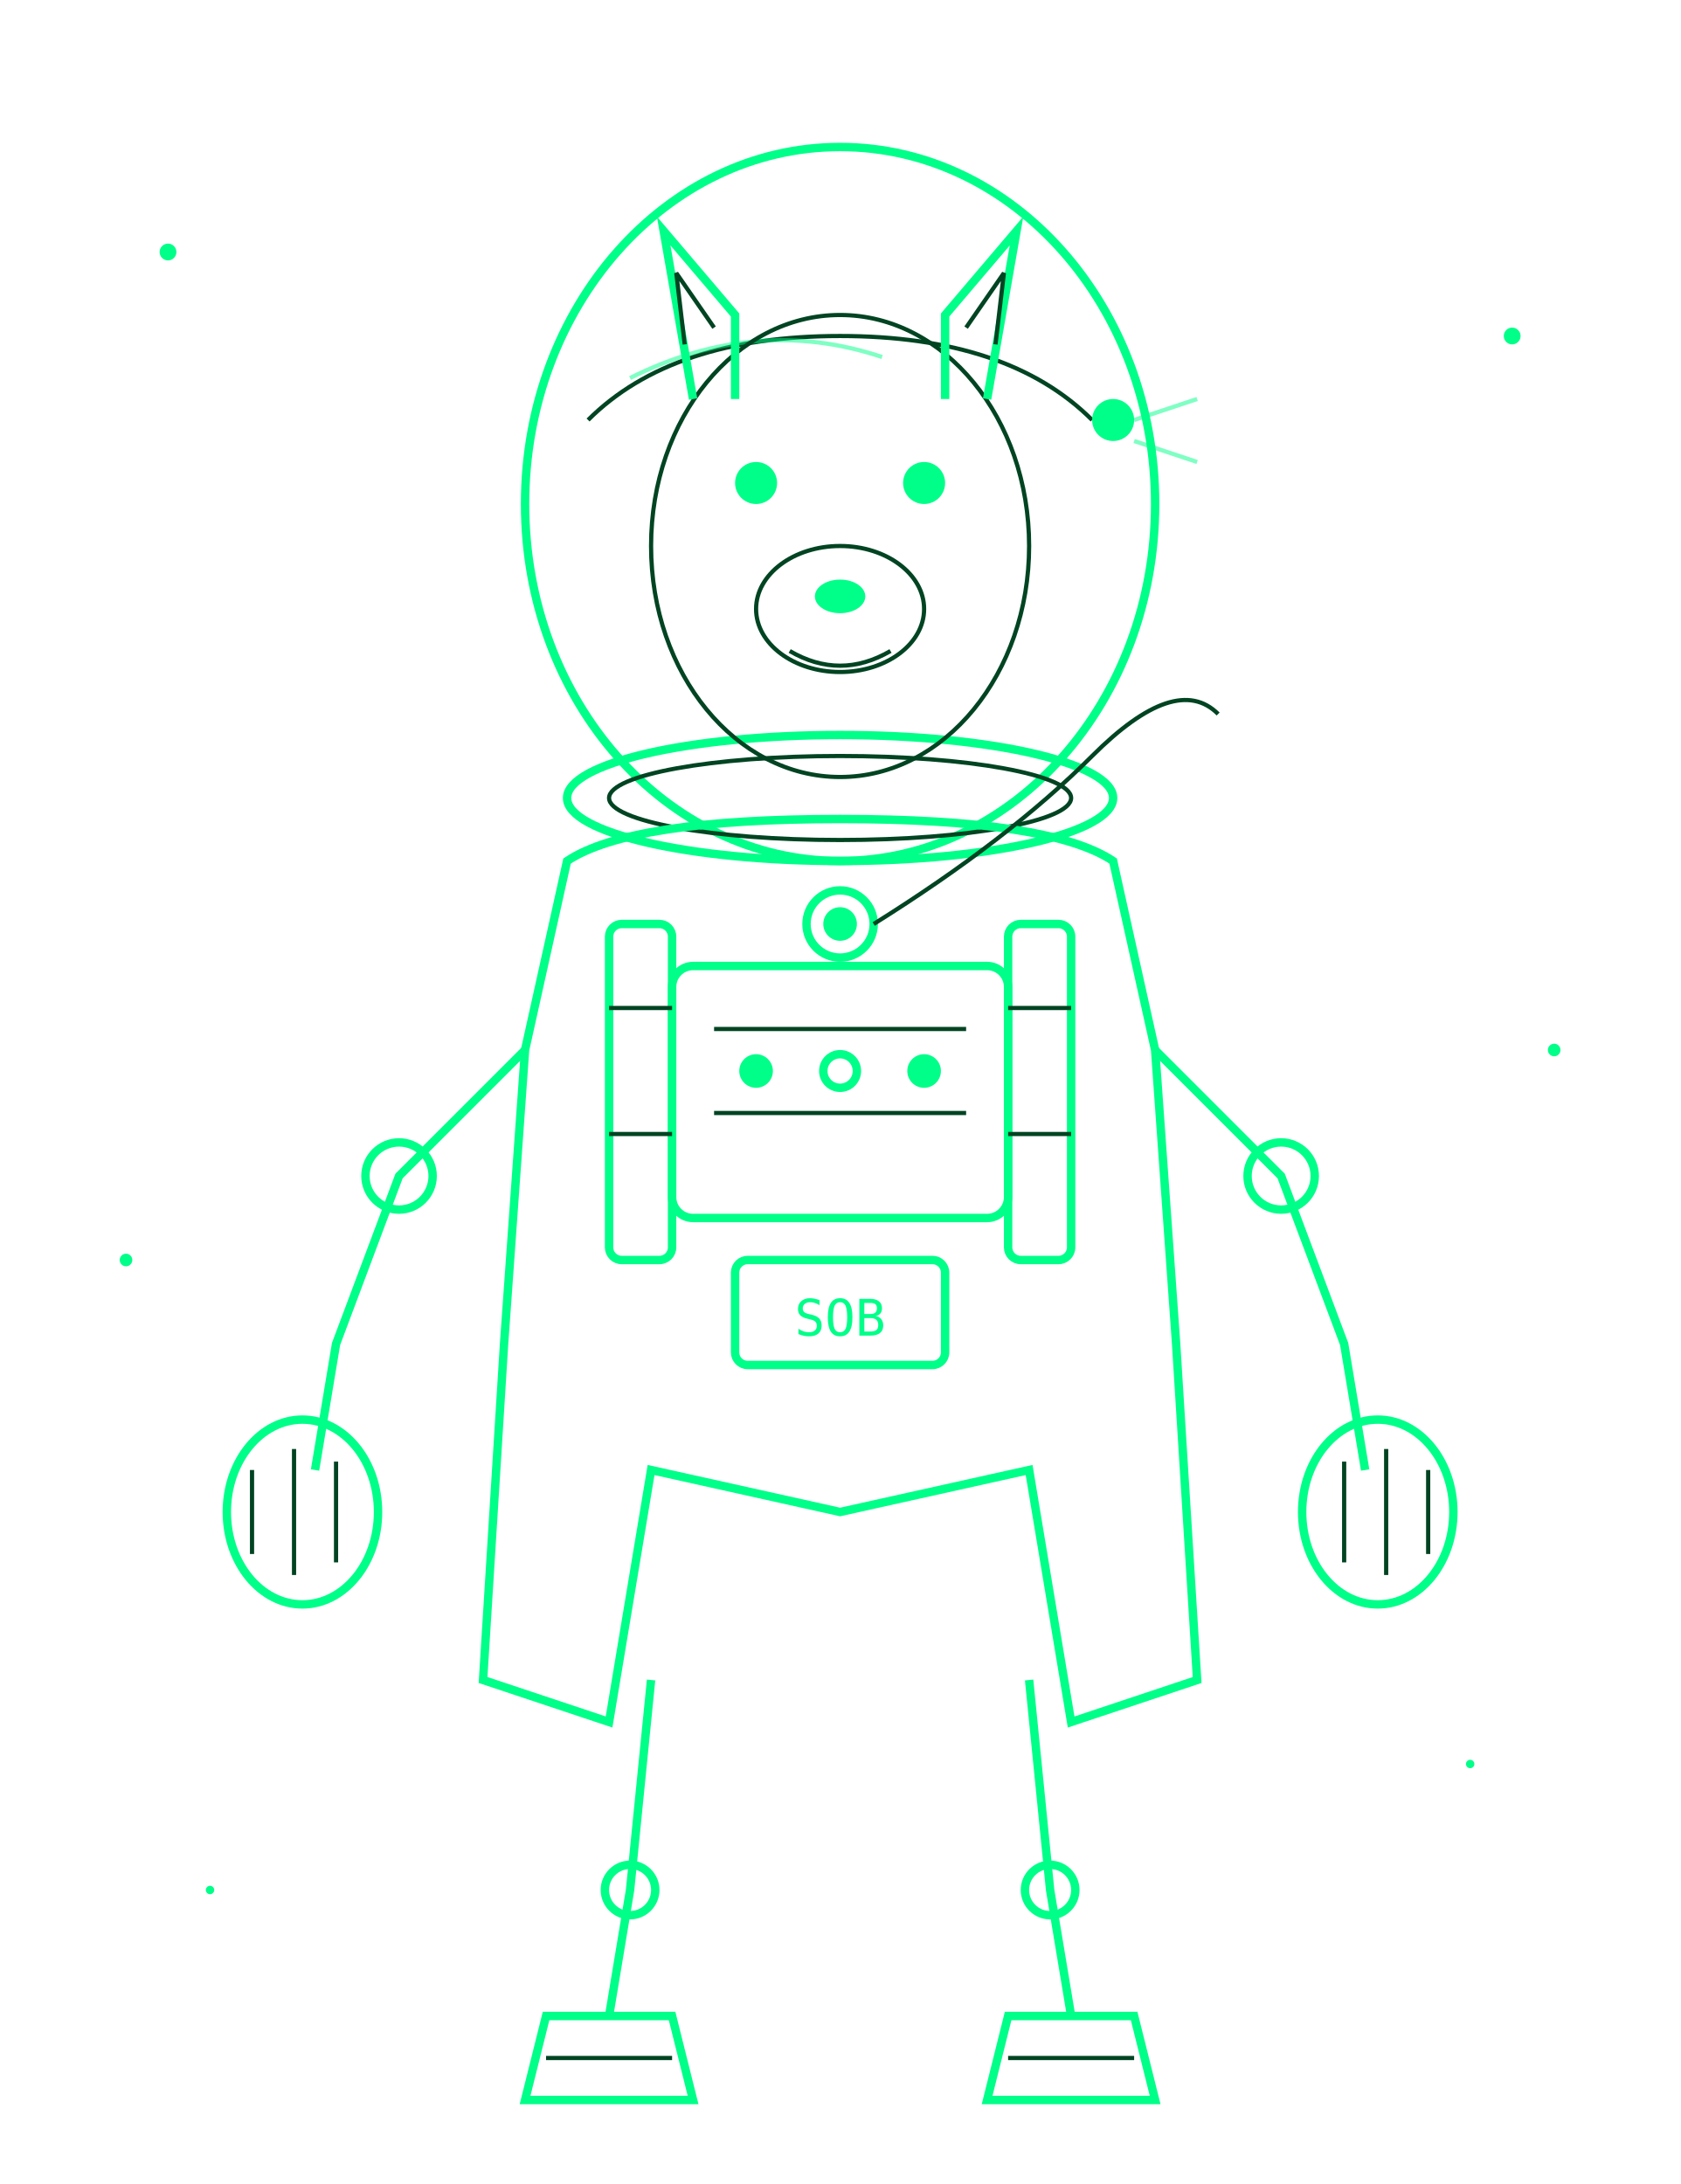
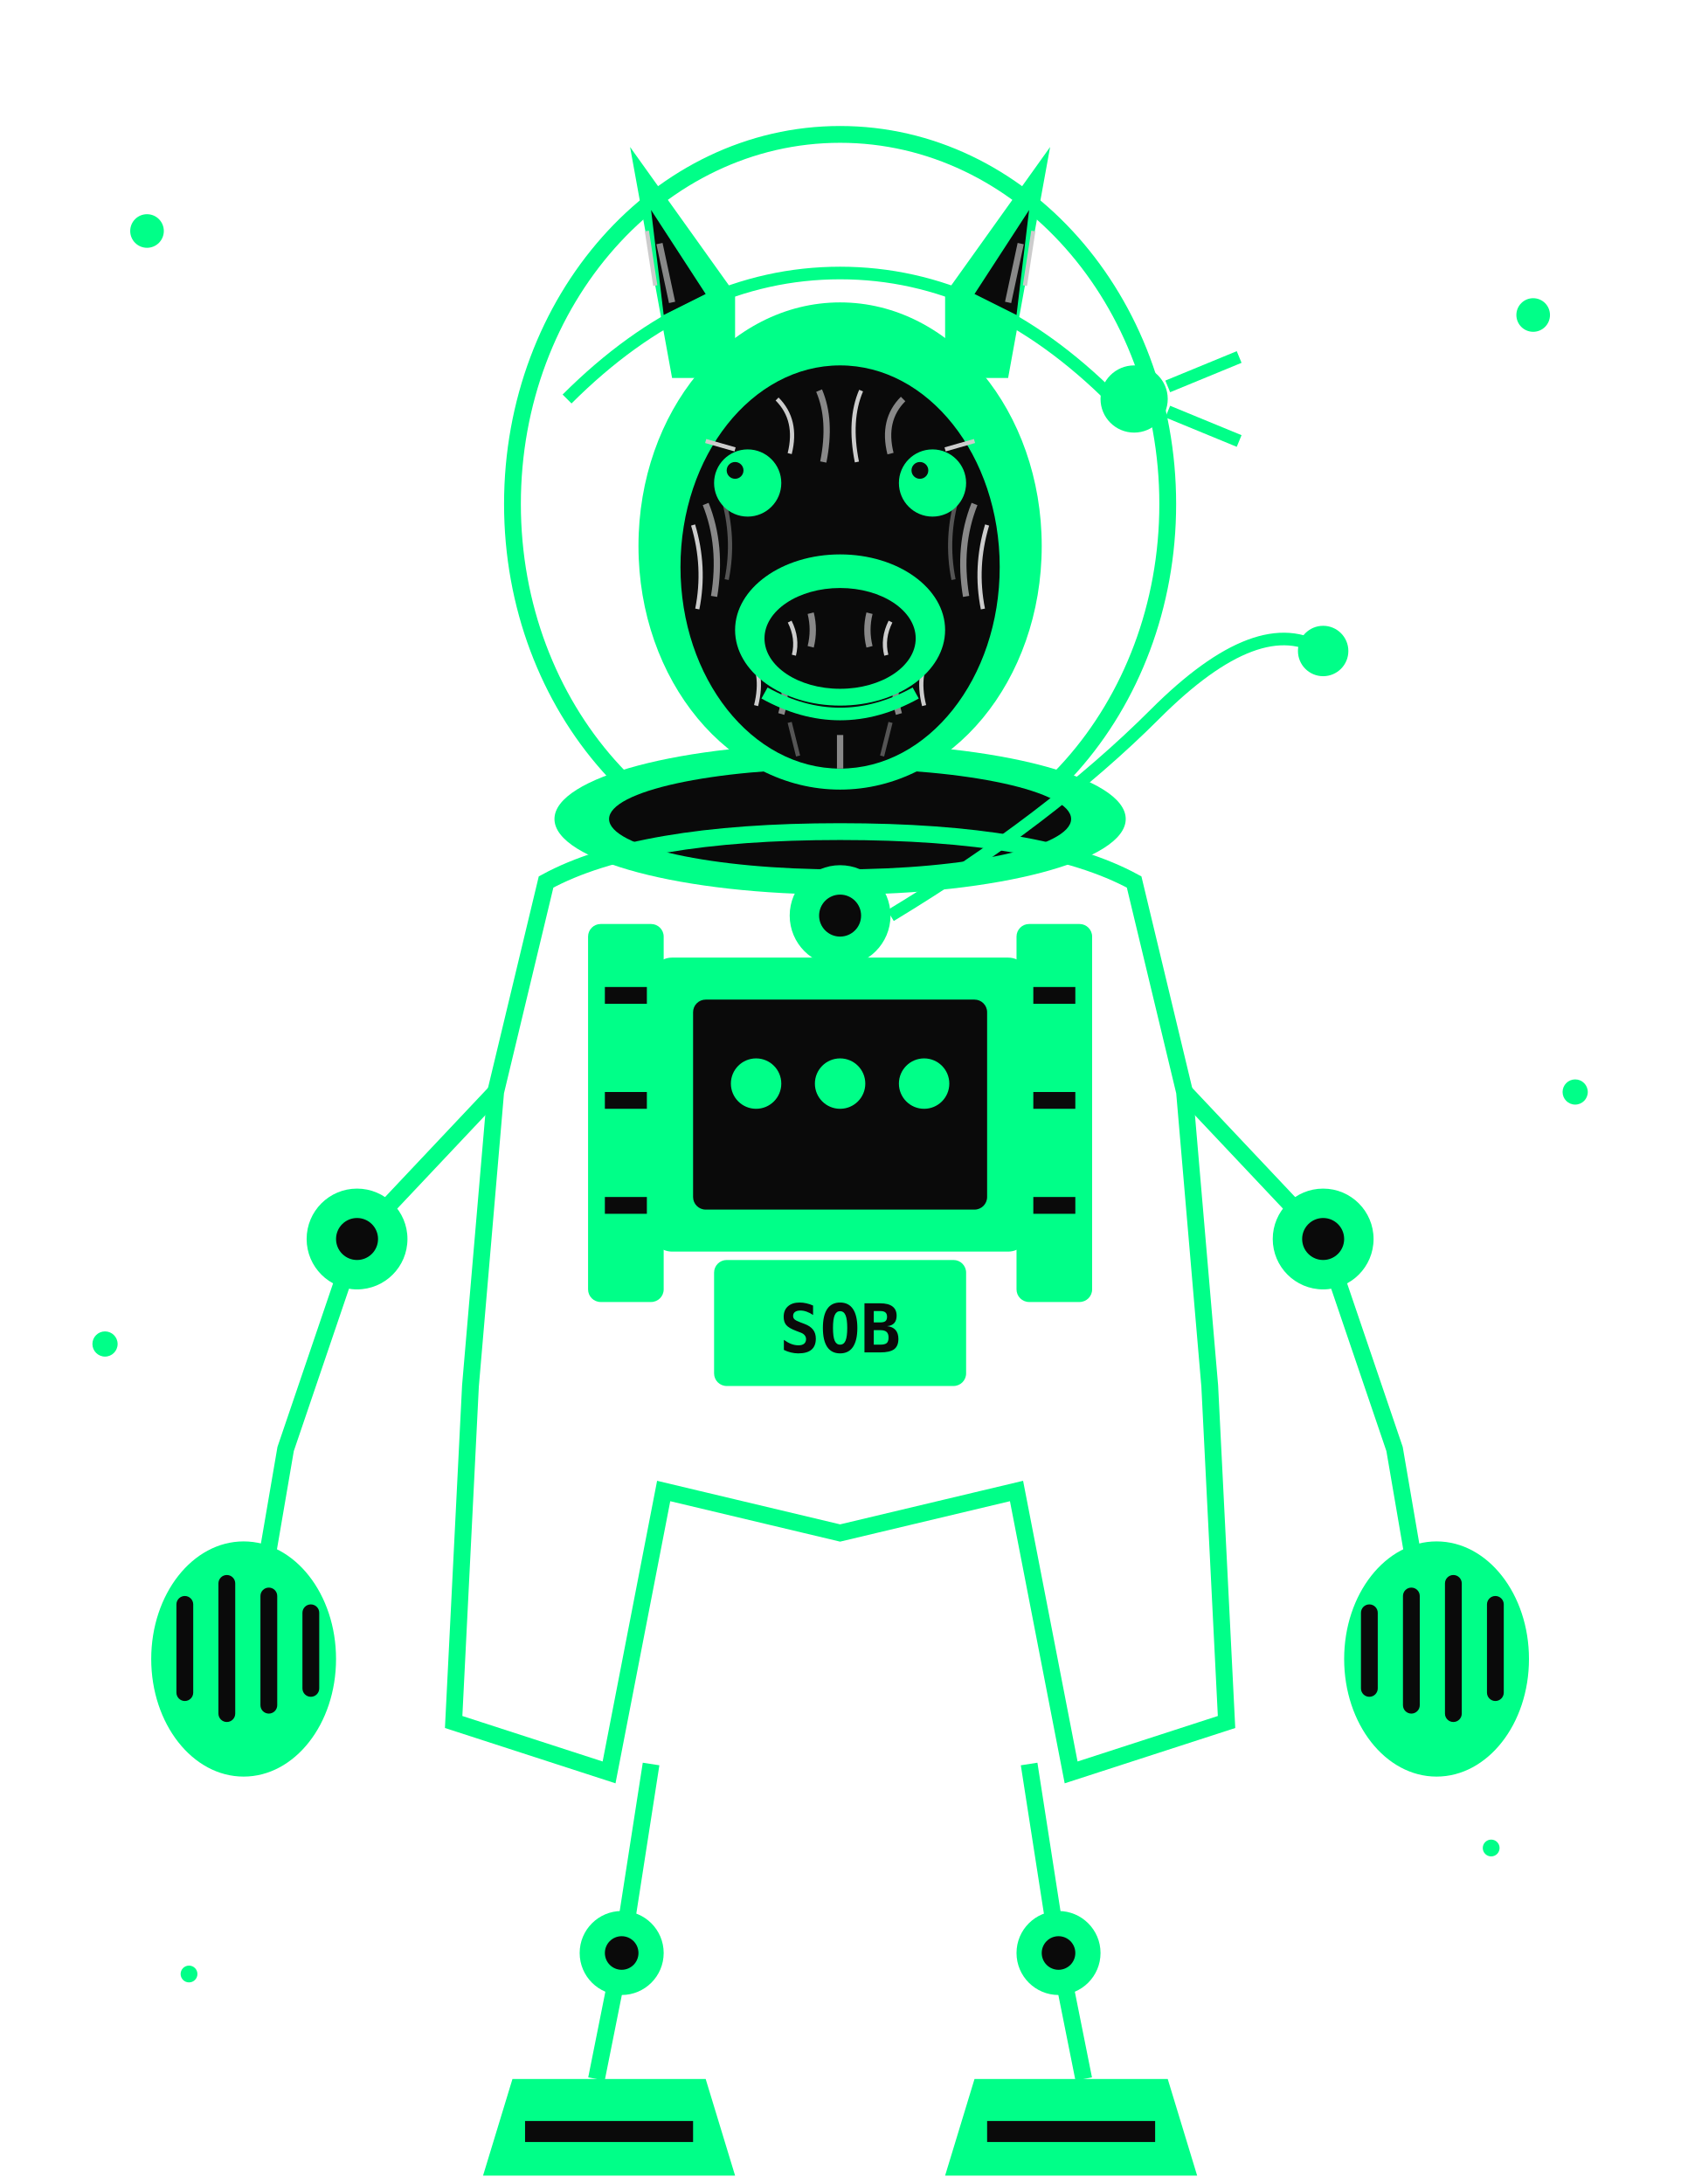
<svg xmlns="http://www.w3.org/2000/svg" viewBox="0 0 400 520" fill="none">
  <style>
-     .stroke { stroke: #00ff88; stroke-width: 2; fill: none; }
+     .stroke { stroke: #00ff88; stroke-width: 3; fill: none; }
    .fill { fill: #00ff88; }
-     .dim { stroke: #004422; stroke-width: 1; fill: none; }
-     .glow { stroke: #00ff88; stroke-width: 1; fill: none; opacity: 0.5; }
+     .bold { stroke: #00ff88; stroke-width: 4; fill: none; }
+     .solid { fill: #00ff88; stroke: none; }
+     .fur { stroke: #888888; stroke-width: 1.5; fill: none; }
+     .fur-light { stroke: #cccccc; stroke-width: 1; fill: none; }
+     .fur-dim { stroke: #555555; stroke-width: 1; fill: none; }
  </style>
-   <ellipse class="stroke" cx="200" cy="120" rx="75" ry="85" />
-   <path class="dim" d="M140 100 Q160 80 200 80 Q240 80 260 100" />
-   <path class="glow" d="M150 90 Q180 75 210 85" />
-   <ellipse class="stroke" cx="200" cy="190" rx="65" ry="15" />
-   <ellipse class="dim" cx="200" cy="190" rx="55" ry="10" />
-   <ellipse class="dim" cx="200" cy="130" rx="45" ry="55" />
-   <path class="stroke" d="M165 95 L158 55 L175 75 L175 95" />
-   <path class="stroke" d="M235 95 L242 55 L225 75 L225 95" />
-   <path class="dim" d="M163 82 L161 65 L170 78" />
-   <path class="dim" d="M237 82 L239 65 L230 78" />
-   <circle class="fill" cx="180" cy="115" r="5" />
-   <circle class="fill" cx="220" cy="115" r="5" />
-   <ellipse class="dim" cx="200" cy="145" rx="20" ry="15" />
-   <ellipse class="fill" cx="200" cy="142" rx="6" ry="4" />
-   <path class="dim" d="M188 155 Q200 162 212 155" />
-   <path class="stroke" d="     M135 205     L125 250     L120 320     L115 400     L145 410     L155 350     L200 360     L245 350     L255 410     L285 400     L280 320     L275 250     L265 205     Q250 195 200 195     Q150 195 135 205     Z   " />
-   <rect class="stroke" x="160" y="230" width="80" height="60" rx="5" />
-   <path class="dim" d="M170 245 L230 245" />
-   <path class="dim" d="M170 265 L230 265" />
-   <circle class="fill" cx="180" cy="255" r="4" />
-   <circle class="stroke" cx="200" cy="255" r="4" />
-   <circle class="fill" cx="220" cy="255" r="4" />
-   <rect class="stroke" x="175" y="300" width="50" height="25" rx="3" />
-   <text x="200" y="318" text-anchor="middle" class="fill" font-family="monospace" font-size="12">SOB</text>
-   <rect class="stroke" x="145" y="220" width="15" height="80" rx="3" />
-   <rect class="stroke" x="240" y="220" width="15" height="80" rx="3" />
-   <path class="dim" d="M145 240 L160 240" />
-   <path class="dim" d="M145 270 L160 270" />
-   <path class="dim" d="M240 240 L255 240" />
-   <path class="dim" d="M240 270 L255 270" />
-   <path class="stroke" d="     M125 250     L95 280     L80 320     L75 350   " />
-   <ellipse class="stroke" cx="72" cy="360" rx="18" ry="22" />
-   <path class="dim" d="M60 350 L60 370" />
-   <path class="dim" d="M70 345 L70 375" />
-   <path class="dim" d="M80 348 L80 372" />
-   <path class="stroke" d="     M275 250     L305 280     L320 320     L325 350   " />
-   <ellipse class="stroke" cx="328" cy="360" rx="18" ry="22" />
-   <path class="dim" d="M340 350 L340 370" />
-   <path class="dim" d="M330 345 L330 375" />
-   <path class="dim" d="M320 348 L320 372" />
-   <circle class="stroke" cx="95" cy="280" r="8" />
-   <circle class="stroke" cx="305" cy="280" r="8" />
-   <path class="stroke" d="     M155 400     L150 450     L145 480   " />
-   <path class="stroke" d="     M130 480     L125 500     L165 500     L160 480     Z   " />
-   <path class="dim" d="M130 490 L160 490" />
-   <path class="stroke" d="     M245 400     L250 450     L255 480   " />
-   <path class="stroke" d="     M240 480     L235 500     L275 500     L270 480     Z   " />
-   <path class="dim" d="M240 490 L270 490" />
-   <circle class="stroke" cx="150" cy="450" r="6" />
-   <circle class="stroke" cx="250" cy="450" r="6" />
-   <circle class="stroke" cx="200" cy="220" r="8" />
-   <circle class="fill" cx="200" cy="220" r="4" />
-   <path class="dim" d="M208 220 Q240 200 260 180 Q280 160 290 170" />
-   <circle class="fill" cx="265" cy="100" r="5" />
-   <path class="glow" d="M270 100 L285 95 M270 105 L285 110" />
-   <circle class="fill" cx="40" cy="60" r="2" />
-   <circle class="fill" cx="360" cy="80" r="2" />
-   <circle class="fill" cx="30" cy="300" r="1.5" />
-   <circle class="fill" cx="370" cy="250" r="1.5" />
-   <circle class="fill" cx="50" cy="450" r="1" />
-   <circle class="fill" cx="350" cy="420" r="1" />
+   <ellipse class="bold" cx="200" cy="120" rx="78" ry="88" />
+   <path class="stroke" d="M135 95 Q165 65 200 65 Q235 65 265 95" />
+   <ellipse class="solid" cx="200" cy="195" rx="68" ry="18" />
+   <ellipse style="fill:#0a0a0a" cx="200" cy="195" rx="55" ry="12" />
+   <path class="solid" d="M160 90 L150 35 L175 70 L175 90 Z" />
+   <path class="solid" d="M240 90 L250 35 L225 70 L225 90 Z" />
+   <path style="fill:#0a0a0a" d="M158 75 L155 50 L168 70 Z" />
+   <path style="fill:#0a0a0a" d="M242 75 L245 50 L232 70 Z" />
+   <path class="fur-light" d="M156 68 L154 55" />
+   <path class="fur" d="M160 72 L157 58" />
+   <path class="fur-light" d="M244 68 L246 55" />
+   <path class="fur" d="M240 72 L243 58" />
+   <ellipse class="solid" cx="200" cy="130" rx="48" ry="58" />
+   <ellipse style="fill:#0a0a0a" cx="200" cy="135" rx="38" ry="48" />
+   <path class="fur-light" d="M185 95 Q190 100 188 108" />
+   <path class="fur" d="M195 93 Q198 100 196 110" />
+   <path class="fur-light" d="M205 93 Q202 100 204 110" />
+   <path class="fur" d="M215 95 Q210 100 212 108" />
+   <path class="fur" d="M168 120 Q172 130 170 142" />
+   <path class="fur-dim" d="M172 118 Q175 128 173 138" />
+   <path class="fur-light" d="M165 125 Q168 135 166 145" />
+   <path class="fur" d="M232 120 Q228 130 230 142" />
+   <path class="fur-dim" d="M228 118 Q225 128 227 138" />
+   <path class="fur-light" d="M235 125 Q232 135 234 145" />
+   <path class="fur-light" d="M178 155 Q182 160 180 168" />
+   <path class="fur" d="M185 158 Q188 163 186 170" />
+   <path class="fur" d="M215 158 Q212 163 214 170" />
+   <path class="fur-light" d="M222 155 Q218 160 220 168" />
+   <path class="fur-dim" d="M188 172 L190 180" />
+   <path class="fur" d="M200 175 L200 183" />
+   <path class="fur-dim" d="M212 172 L210 180" />
+   <circle class="solid" cx="178" cy="115" r="8" />
+   <circle class="solid" cx="222" cy="115" r="8" />
+   <circle style="fill:#0a0a0a" cx="175" cy="112" r="2" />
+   <circle style="fill:#0a0a0a" cx="219" cy="112" r="2" />
+   <path class="fur-light" d="M168 105 L175 107" />
+   <path class="fur-light" d="M232 105 L225 107" />
+   <ellipse class="solid" cx="200" cy="150" rx="25" ry="18" />
+   <ellipse style="fill:#0a0a0a" cx="200" cy="152" rx="18" ry="12" />
+   <path class="fur-light" d="M188 148 Q190 152 189 156" />
+   <path class="fur" d="M193 146 Q194 150 193 154" />
+   <path class="fur" d="M207 146 Q206 150 207 154" />
+   <path class="fur-light" d="M212 148 Q210 152 211 156" />
+   <ellipse class="solid" cx="200" cy="145" r="8" />
+   <path class="stroke" d="M182 165 Q200 175 218 165" stroke-width="3" />
+   <path class="bold" d="     M130 210     L118 260     L112 330     L108 410     L145 422     L158 355     L200 365     L242 355     L255 422     L292 410     L288 330     L282 260     L270 210     Q248 198 200 198     Q152 198 130 210     Z   " />
+   <rect class="solid" x="155" y="228" width="90" height="70" rx="5" />
+   <rect style="fill:#0a0a0a" x="165" y="238" width="70" height="50" rx="3" />
+   <circle class="solid" cx="180" cy="258" r="6" />
+   <circle class="solid" cx="200" cy="258" r="6" />
+   <circle class="solid" cx="220" cy="258" r="6" />
+   <rect class="solid" x="170" y="300" width="60" height="30" rx="3" />
+   <text x="200" y="322" text-anchor="middle" style="fill:#0a0a0a" font-family="monospace" font-size="16" font-weight="bold">SOB</text>
+   <rect class="solid" x="140" y="220" width="18" height="90" rx="3" />
+   <rect class="solid" x="242" y="220" width="18" height="90" rx="3" />
+   <rect style="fill:#0a0a0a" x="144" y="235" width="10" height="4" />
+   <rect style="fill:#0a0a0a" x="144" y="260" width="10" height="4" />
+   <rect style="fill:#0a0a0a" x="144" y="285" width="10" height="4" />
+   <rect style="fill:#0a0a0a" x="246" y="235" width="10" height="4" />
+   <rect style="fill:#0a0a0a" x="246" y="260" width="10" height="4" />
+   <rect style="fill:#0a0a0a" x="246" y="285" width="10" height="4" />
+   <path class="bold" d="M118 260 L85 295 L68 345 L62 380" />
+   <ellipse class="solid" cx="58" cy="395" rx="22" ry="28" />
+   <rect style="fill:#0a0a0a" x="42" y="380" width="4" height="25" rx="2" />
+   <rect style="fill:#0a0a0a" x="52" y="375" width="4" height="35" rx="2" />
+   <rect style="fill:#0a0a0a" x="62" y="378" width="4" height="30" rx="2" />
+   <rect style="fill:#0a0a0a" x="72" y="382" width="4" height="22" rx="2" />
+   <path class="bold" d="M282 260 L315 295 L332 345 L338 380" />
+   <ellipse class="solid" cx="342" cy="395" rx="22" ry="28" />
+   <rect style="fill:#0a0a0a" x="354" y="380" width="4" height="25" rx="2" />
+   <rect style="fill:#0a0a0a" x="344" y="375" width="4" height="35" rx="2" />
+   <rect style="fill:#0a0a0a" x="334" y="378" width="4" height="30" rx="2" />
+   <rect style="fill:#0a0a0a" x="324" y="382" width="4" height="22" rx="2" />
+   <circle class="solid" cx="85" cy="295" r="12" />
+   <circle style="fill:#0a0a0a" cx="85" cy="295" r="5" />
+   <circle class="solid" cx="315" cy="295" r="12" />
+   <circle style="fill:#0a0a0a" cx="315" cy="295" r="5" />
+   <path class="bold" d="M155 420 L148 465 L142 495" />
+   <path class="solid" d="M122 495 L115 518 L175 518 L168 495 Z" />
+   <rect style="fill:#0a0a0a" x="125" y="505" width="40" height="5" />
+   <path class="bold" d="M245 420 L252 465 L258 495" />
+   <path class="solid" d="M232 495 L225 518 L285 518 L278 495 Z" />
+   <rect style="fill:#0a0a0a" x="235" y="505" width="40" height="5" />
+   <circle class="solid" cx="148" cy="465" r="10" />
+   <circle style="fill:#0a0a0a" cx="148" cy="465" r="4" />
+   <circle class="solid" cx="252" cy="465" r="10" />
+   <circle style="fill:#0a0a0a" cx="252" cy="465" r="4" />
+   <circle class="solid" cx="200" cy="218" r="12" />
+   <circle style="fill:#0a0a0a" cx="200" cy="218" r="5" />
+   <path class="stroke" d="M212 218 Q250 195 275 170 Q300 145 315 155" stroke-width="3" />
+   <circle class="solid" cx="315" cy="155" r="6" />
+   <circle class="solid" cx="270" cy="95" r="8" />
+   <path class="stroke" d="M278 92 L295 85" stroke-width="3" />
+   <path class="stroke" d="M278 98 L295 105" stroke-width="3" />
+   <circle class="solid" cx="35" cy="55" r="4" />
+   <circle class="solid" cx="365" cy="75" r="4" />
+   <circle class="solid" cx="25" cy="320" r="3" />
+   <circle class="solid" cx="375" cy="260" r="3" />
+   <circle class="solid" cx="45" cy="470" r="2" />
+   <circle class="solid" cx="355" cy="440" r="2" />
</svg>
